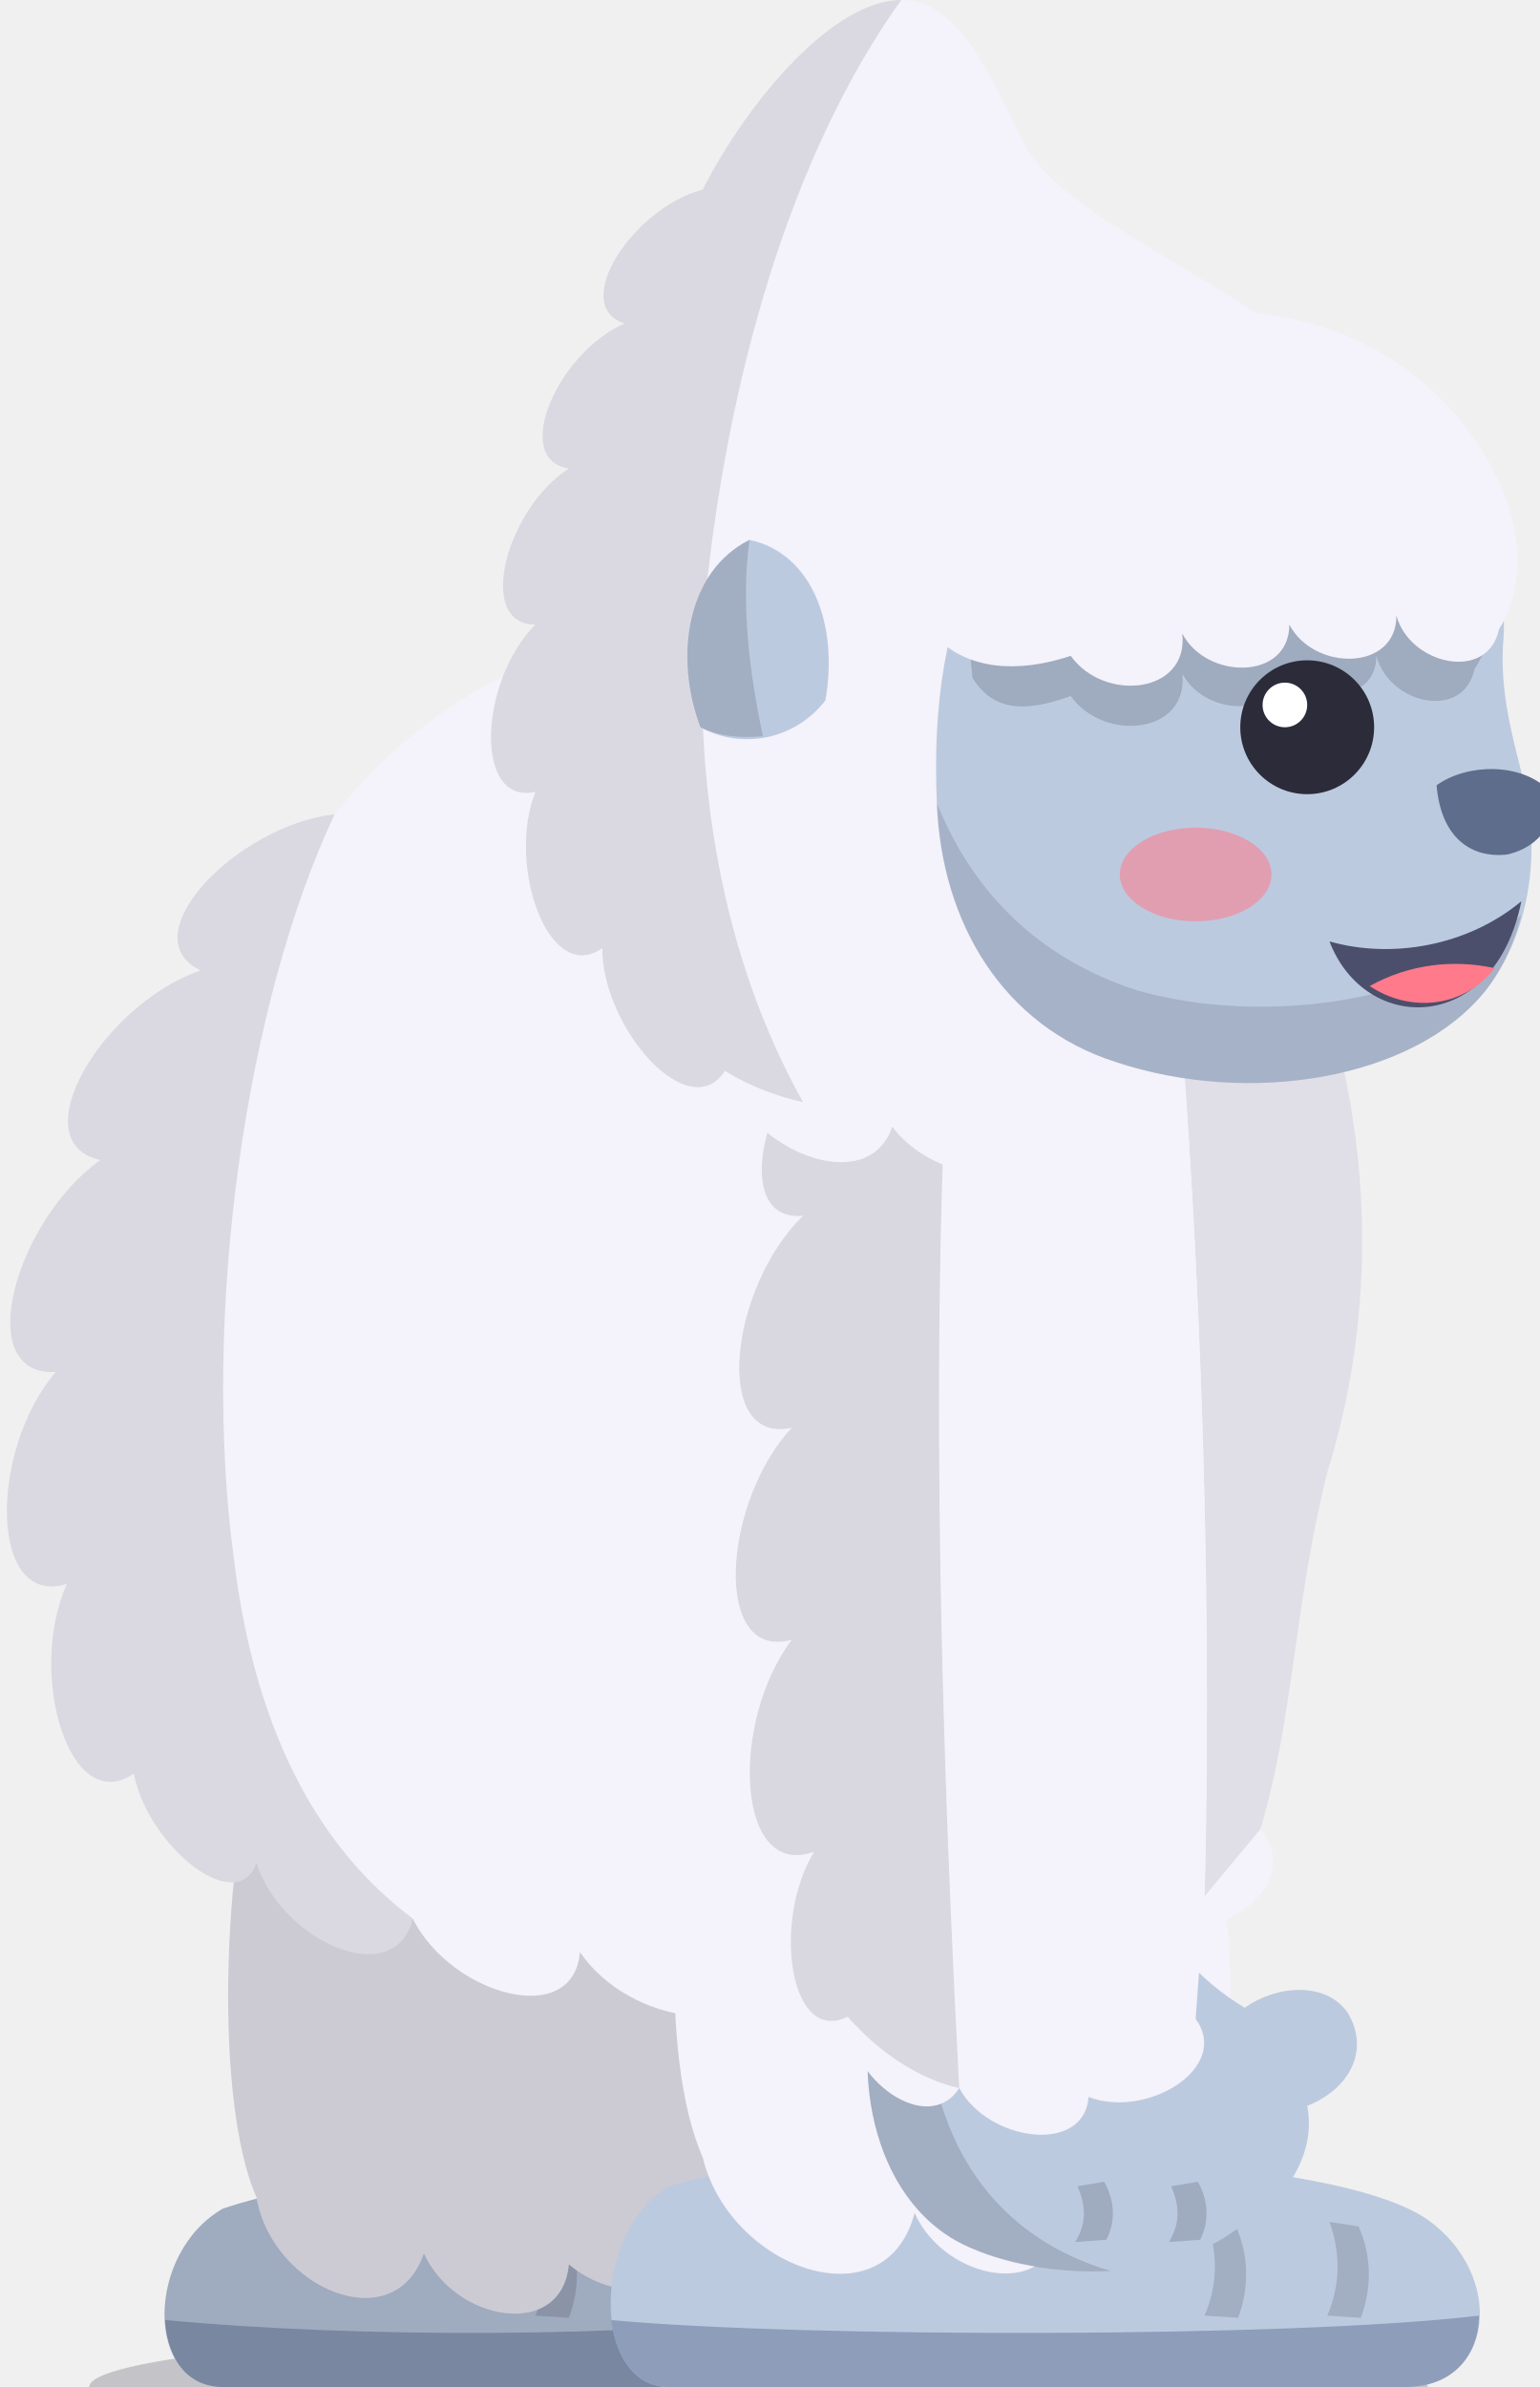
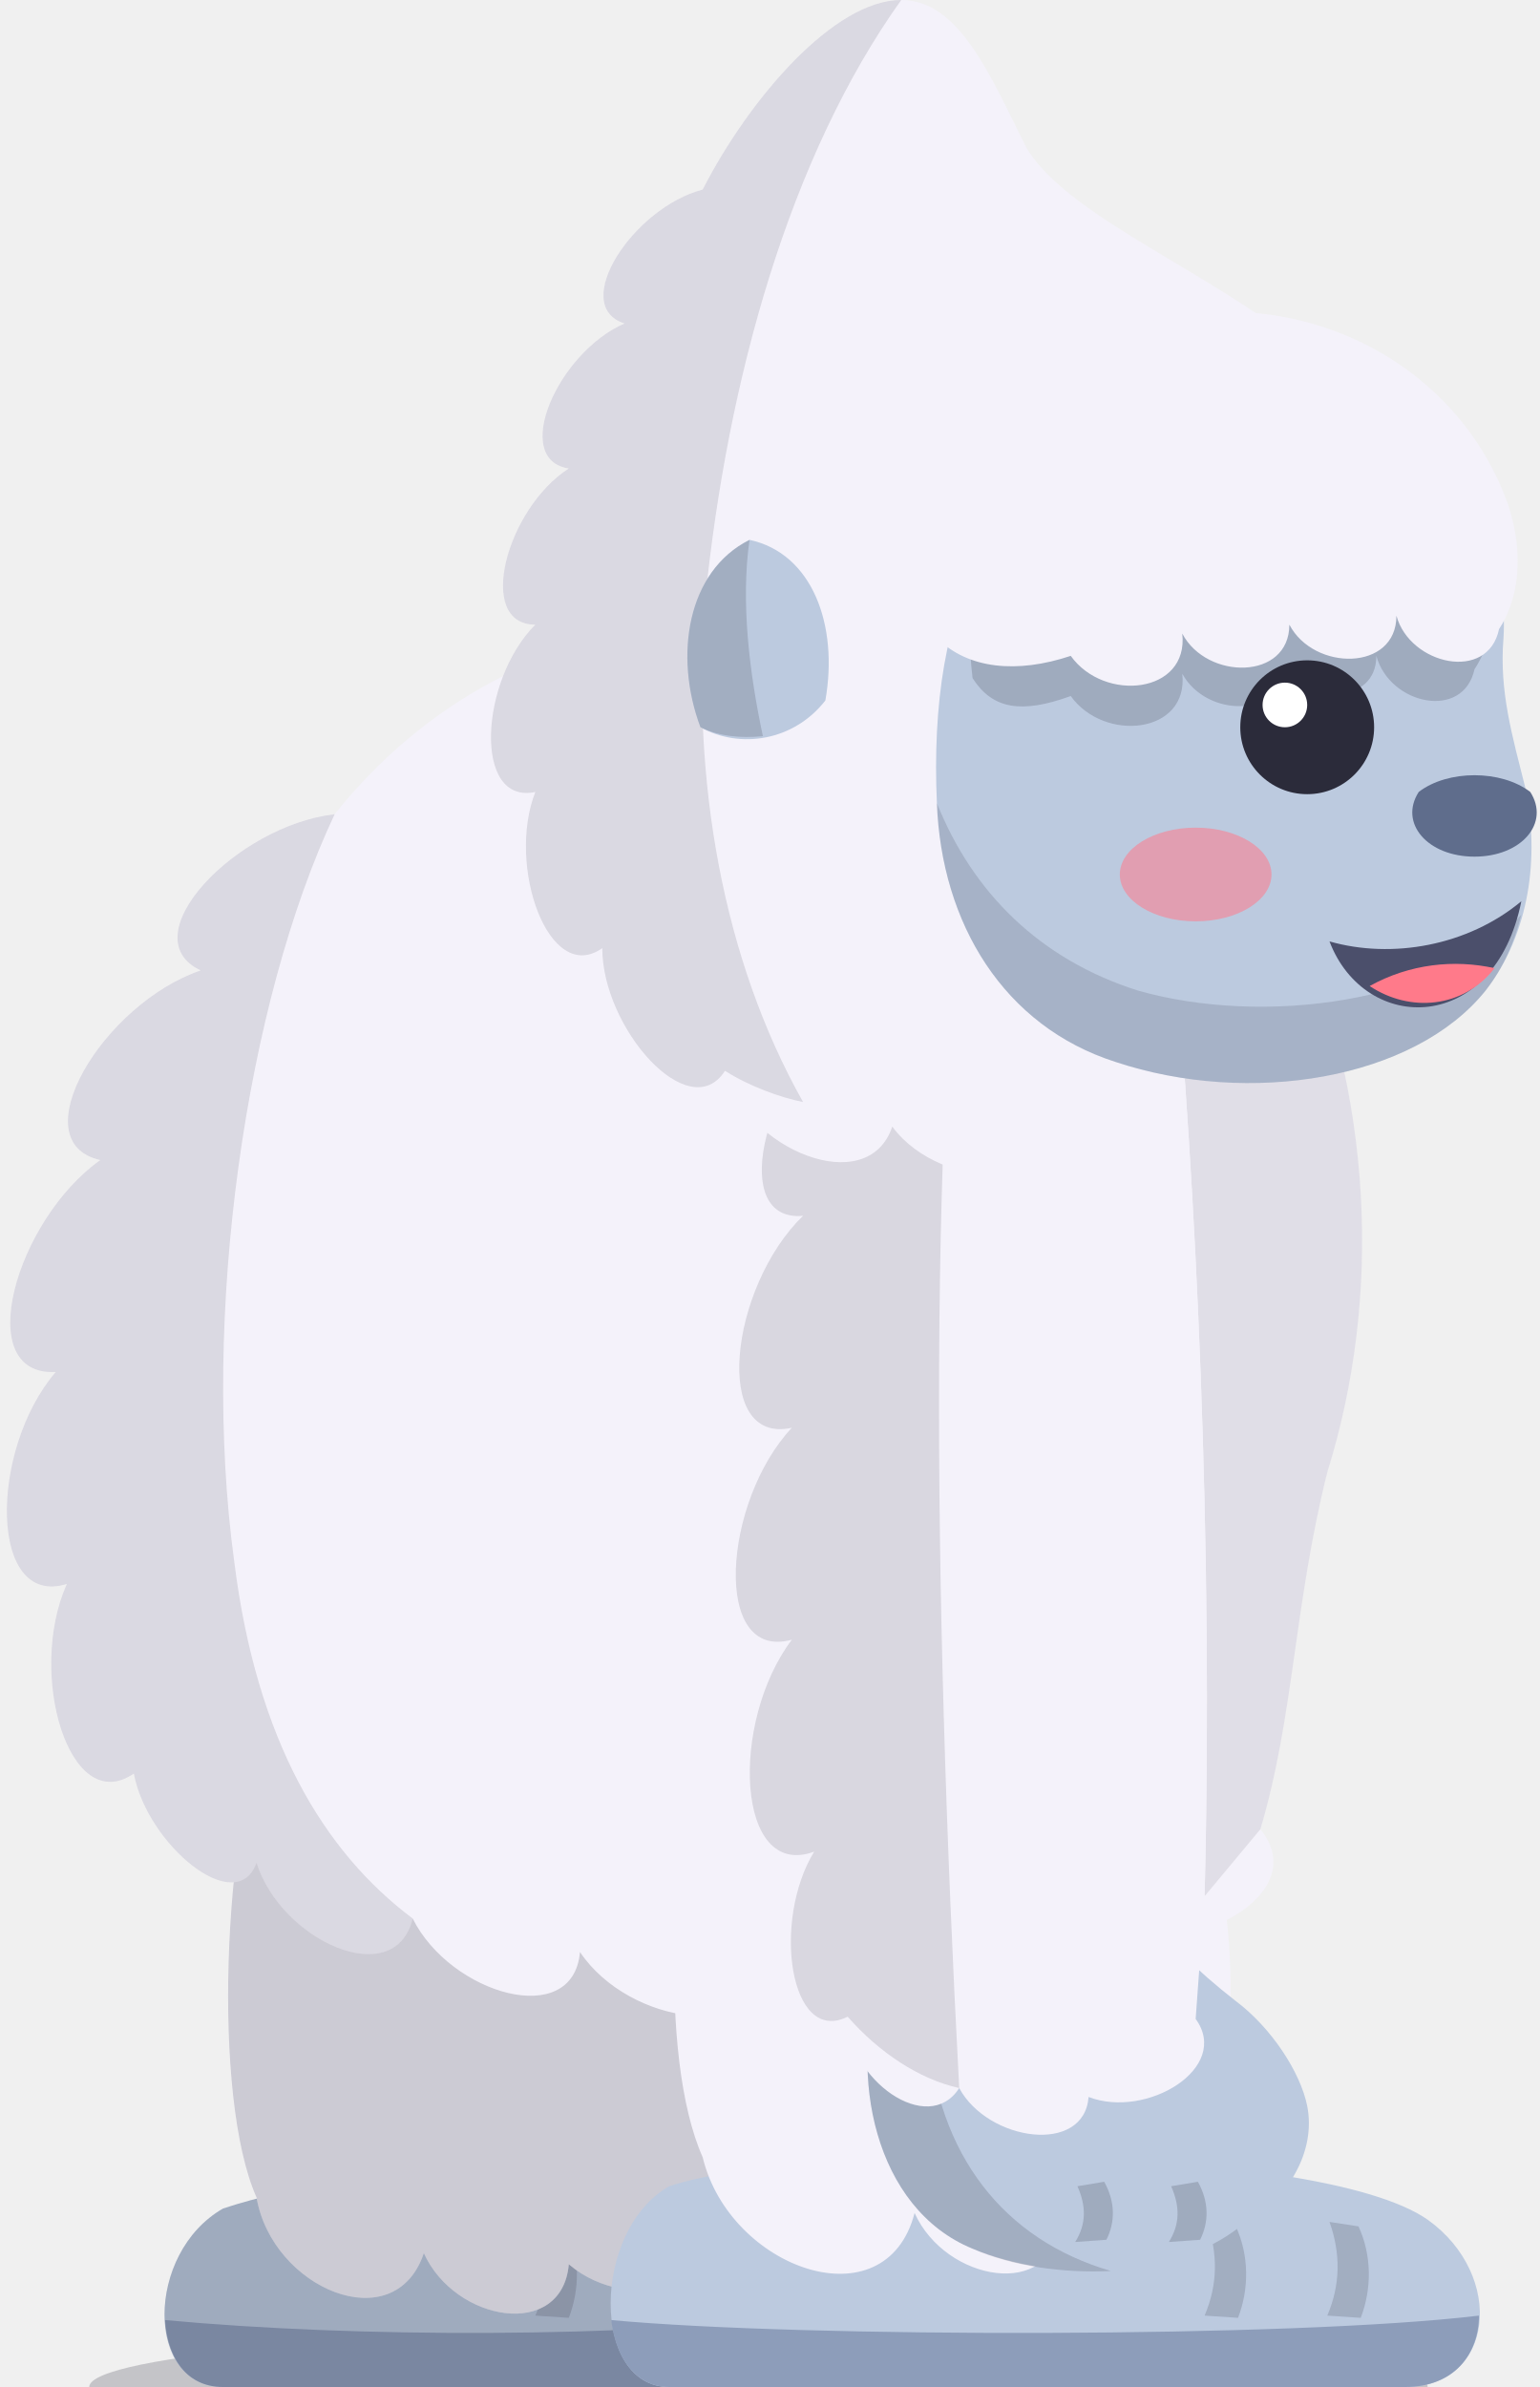
<svg xmlns="http://www.w3.org/2000/svg" viewBox="16 5 69 107">
  <ellipse cx="50" cy="112" rx="30" ry="2.6" fill="#2b2b3a" opacity="0.22" />
  <path d="M26 112L49 112C53 112 53.5 107 50 104.5C45 101 32 102 26 104C22.5 106 22.5 112 26 112Z" fill="#bccadf" />
  <path d="M26 112L49 112C51.2 112 52.3 110.5 52.3 108.8C44 109.8 32 109.8 23.4 109C23.5 110.6 24.3 112 26 112Z" fill="#8d9dba" />
  <path d="M45.5 108.8C46.1 107.4 46.1 106 45.6 104.6L46.9 104.8C47.5 106.1 47.5 107.6 47 108.9Z" fill="#2b2b3a" opacity="0.18" />
  <path d="M40 108.8C40.6 107.4 40.6 106 40.1 104.6L41.4 104.8C42 106.1 42 107.6 41.5 108.9Z" fill="#2b2b3a" opacity="0.18" />
  <path d="M26 112L49 112C53 112 53.5 107 50 104.5C45 101 32 102 26 104C22.5 106 22.5 112 26 112Z" fill="#2b2b3a" opacity="0.2" />
  <path d="M28 82L46 82C49.5 87 50 98 48 104C49.3 107.4 44.3 108.9 41.5 106.5C41.2 109.9 36.4 109.1 35 106C33.7 109.9 28.2 107.6 27.5 103.5C25.5 99 26 87 28 82Z" fill="#f4f2fa" />
  <path d="M28 82L46 82C49.5 87 50 98 48 104C49.3 107.4 44.3 108.9 41.5 106.5C41.2 109.9 36.4 109.1 35 106C33.7 109.9 28.2 107.6 27.5 103.5C25.5 99 26 87 28 82Z" fill="#2b2b3a" opacity="0.2" />
  <path d="M46 112L79 112C83 112 83.5 107 80 104.5C75 101 52 101 46 103C42.5 105 42.5 112 46 112Z" fill="#bccadf" />
  <path d="M46 112L79 112C81.2 112 82.3 110.5 82.3 108.8C74 109.8 52 109.8 43.4 109C43.6 110.7 44.5 112 46 112Z" fill="#8d9dba" />
  <path d="M75.5 108.8C76.1 107.4 76.1 106 75.6 104.6L76.9 104.8C77.5 106.1 77.5 107.6 77 108.9Z" fill="#2b2b3a" opacity="0.18" />
  <path d="M70 108.8C70.6 107.4 70.6 106 70.1 104.6L71.4 104.8C72 106.1 72 107.6 71.5 108.9Z" fill="#2b2b3a" opacity="0.18" />
  <path d="M48 82L68 82C71.5 87 72 96.2 70 102.2C71.3 105.6 66.3 107.1 63.5 104.7C63.2 108.1 58.4 107.3 57 104.2C55.7 109.2 48.7 106.7 47.5 101.7C45.5 97.2 46 87 48 82Z" fill="#f4f2fa" />
  <path d="M47 84C55 88 63 88 70.4 84.6L71 88C63 91.6 55 91.4 47.2 88Z" fill="#2b2b3a" opacity="0.12" />
  <path d="M47 33C60 32 70 37 74 46C77.5 54 78 63 75.5 71C74 77 74 82 72.5 87C74.9 89.9 69.4 92.9 65.5 91.5C66.5 94.8 60.8 95.5 58 93C58.4 96.6 52.4 96.2 50 93C50.2 96.6 44.2 95.8 42 92.5C41.7 96 36.2 94.4 34.5 91C33.7 94.3 28.6 92 27.5 88.5C26.6 91 22.6 87.7 22 84.5C19.1 86.5 17.2 80 19 76C15.5 77.1 15.5 70 18.5 66.5C14.7 66.7 16.7 59.7 20.5 57C16.9 56.2 20.6 50 25 48.5C21.8 47 26.6 42 31 41.5C35 36.5 40.5 33.5 47 33Z" fill="#f4f2fa" />
  <path d="M34.5 91C33.7 94.3 28.6 92 27.5 88.5C26.6 91 22.6 87.7 22 84.5C19.1 86.5 17.2 80 19 76C15.5 77.1 15.5 70 18.5 66.5C14.7 66.7 16.7 59.7 20.5 57C16.9 56.2 20.6 50 25 48.5C21.8 47 26.6 42 31 41.5C27 50 25 64 26.5 75C27.5 83 30.5 88 34.5 91Z" fill="#2b2b3a" opacity="0.13" />
  <path d="M68.6 47C69.6 58 70.4 74 70 90L72.5 87C74 82 74 77 75.5 71C78 63 77.5 54 74 46Z" fill="#2b2b3a" opacity="0.1" />
  <g class="part-arms" style="transform-box: fill-box; transform-origin: 39.6% 3.4%">
-     <path d="M55.5 93.5C54 98 55.2 104 59.6 105.8C63.2 107.3 68.6 107.2 71.6 104.8C73.8 103.6 75 101.4 74.6 99.4C76.6 98.6 77.4 96.8 76.4 95.2C75.4 93.8 73.2 94 71.8 95C70.8 94.4 69.8 93.6 69 92.6Z" fill="#bccadf" />
+     <path d="M55.5 93.5C54 98 55.2 104 59.6 105.8C63.2 107.3 68.6 107.2 71.6 104.8C73.8 103.6 75 101.4 74.6 99.4C74.3 97.9 73 95.9 71.4 94.7C70.5 94 69.7 93.3 69 92.6Z" fill="#bccadf" />
    <path d="M55.5 93.5C54 98 55.2 104 59.6 105.8C61.4 106.6 63.7 106.9 65.8 106.8C61 105.4 58 101.6 57.6 96C57.4 94.6 57.6 93.6 58 92.6Z" fill="#2b2b3a" opacity="0.18" />
    <path d="M64.2 105.5C64.7 104.7 64.7 103.9 64.3 103L65.5 102.8C66 103.7 66 104.6 65.6 105.4Z" fill="#2b2b3a" opacity="0.2" />
    <path d="M68.4 105.5C68.9 104.7 68.9 103.9 68.5 103L69.7 102.8C70.2 103.7 70.2 104.6 69.8 105.4Z" fill="#2b2b3a" opacity="0.2" />
    <path d="M56 41C61.5 38.4 67.4 40.6 68.6 47C69.6 58 70.4 74 70 90L69.6 95.5C71.2 97.7 67.4 100 64.8 99C64.6 101.6 60.3 101 59 98.6C57.6 100.8 54 98.2 54 95.4C51.4 96.7 50.6 91.1 52.5 88C49 89.3 48.7 82.2 51.5 78.5C47.9 79.5 48.4 72.3 51.5 69C47.9 69.8 48.7 62.7 52 59.5C48.7 59.8 50.2 53.5 53.5 51C54 46.5 54.6 43 56 41Z" fill="#f4f2fa" />
    <path d="M54 95.4C51.4 96.7 50.6 91.1 52.5 88C49 89.3 48.7 82.2 51.5 78.5C47.9 79.5 48.4 72.3 51.5 69C47.9 69.8 48.7 62.7 52 59.5C48.7 59.8 50.2 53.5 53.5 51C54 46.5 54.6 43 56 41C57.4 40.2 58.6 39.8 59.6 39.7C57.6 54 57.8 76 59 98.6C57.2 98.2 55.4 97 54 95.4Z" fill="#2b2b3a" opacity="0.14" />
  </g>
  <g class="part-head" style="transform-box: fill-box; transform-origin: 42.0% 91.1%">
    <path d="M48.5 53C46.9 55.5 43 51.1 43 47.5C40.6 49.2 38.7 43.8 40 40.5C37.2 41.1 37.5 35.5 40 33C37.3 33 38.7 27.8 41.5 26C38.9 25.6 41 20.8 44 19.5C41.5 18.7 44.4 14.3 47.5 13.5C49.6 9.4 53.4 5 56.4 5C59 5 60.4 8.4 62 11.6C64 15 71.5 17.6 75.5 21.6C77.6 24 78 29 78 33C79 44 75 53 64 55C64.2 58.5 58.2 58.5 56 55.5C54.9 58.8 49.4 56.5 48.5 53Z" fill="#f4f2fa" />
    <path d="M48.5 53C46.9 55.5 43 51.1 43 47.5C40.6 49.2 38.7 43.8 40 40.5C37.2 41.1 37.5 35.5 40 33C37.3 33 38.7 27.8 41.5 26C38.9 25.6 41 20.8 44 19.5C41.5 18.7 44.4 14.3 47.5 13.5C49.6 9.4 53.4 5 56.4 5C51.4 12 48.6 22 47.6 32C47 40 48.4 48 52 54.4C51 54.2 49.6 53.7 48.5 53Z" fill="#2b2b3a" opacity="0.13" />
    <path d="M47.4 37.6C46.2 34.4 46.8 30.6 49.6 29.2C52.4 29.8 53.6 33 53 36.4C51.6 38.2 49.2 38.6 47.4 37.6Z" fill="#bccadf" />
    <path d="M47.4 37.6C46.2 34.4 46.8 30.6 49.6 29.2C49.2 32 49.6 35.2 50.2 38C49.2 38.1 48.2 38 47.4 37.6Z" fill="#2b2b3a" opacity="0.18" />
    <path d="M60 30C63 25.5 72 24.4 79 26.5C82.2 27.6 83.6 30.4 83.4 33.6C83.2 36 83.8 38 84.4 40.4C85 43.4 84.6 46.8 82.6 49.4C79.4 53.4 72 54.6 66 52.6C61 51 58.2 46.4 58 41C57.8 36.6 58.4 32.6 60 30Z" fill="#bccadf" />
    <path d="M58 41C58.2 46.4 61 51 66 52.6C72 54.6 79.4 53.4 82.6 49.4C83.4 48.4 83.9 47.2 84.2 46C80.6 50 72.6 51 67 49.4C62.6 48 59.6 45 58 41Z" fill="#2b2b3a" opacity="0.15" />
    <path d="M59.6 35.4C58.6 26.8 63 21.3 70 20.8C75.5 20.4 80.5 23.8 82.5 29.4C83.3 31.8 82.9 33.8 82.1 35C81.6 37.3 78.3 36.6 77.7 34.4C77.7 36.6 74.6 36.6 73.6 34.8C73.5 37.2 70.1 37.2 69 35.2C69.3 37.9 65.5 38.3 64 36.2C61.8 37 60.5 36.8 59.6 35.4Z" fill="#2b2b3a" opacity="0.2" />
    <path d="M58 33.6C57 25 63 19.5 70 19C76 18.6 81.6 22 83.6 27.6C84.4 30 84 32 83.2 33.2C82.7 35.6 79.2 34.8 78.6 32.6C78.6 35.1 74.9 35.1 73.8 33C73.8 35.5 70.1 35.5 69 33.4C69.3 36.1 65.5 36.5 64 34.4C61.6 35.2 59.4 35 58 33.6Z" fill="#f4f2fa" />
    <circle cx="74.6" cy="37.6" r="3" fill="#2b2b3a" />
    <circle cx="73.6" cy="36.6" r="1" fill="#ffffff" />
-     <path d="M80.4 40.2C81.8 39.2 84.2 39.2 85.4 40.4C85.9 41.6 85.2 42.9 83.6 43.3C82 43.5 80.6 42.6 80.4 40.2Z" fill="#5f6d8c" />
+     <path d="M79.6 40.5C80.9 39.5 83.3 39.5 84.6 40.5C85.5 41.9 84.2 43.4 82.1 43.4C80 43.4 78.7 41.9 79.6 40.5Z" fill="#5f6d8c" />
    <path d="M84.2 45.4C81.8 47.4 78.4 48 75.6 47.2C77.2 51.4 83 51.4 84.2 45.4Z" fill="#4b4f6b" />
    <path d="M77.4 49.2C79.2 50.4 81.6 50.2 83 48.4C81.2 48 79.2 48.2 77.4 49.2Z" fill="#ff7a8a" />
    <ellipse cx="69.6" cy="44.2" rx="3.4" ry="2.1" fill="#ff7a8a" opacity="0.55" />
  </g>
</svg>
